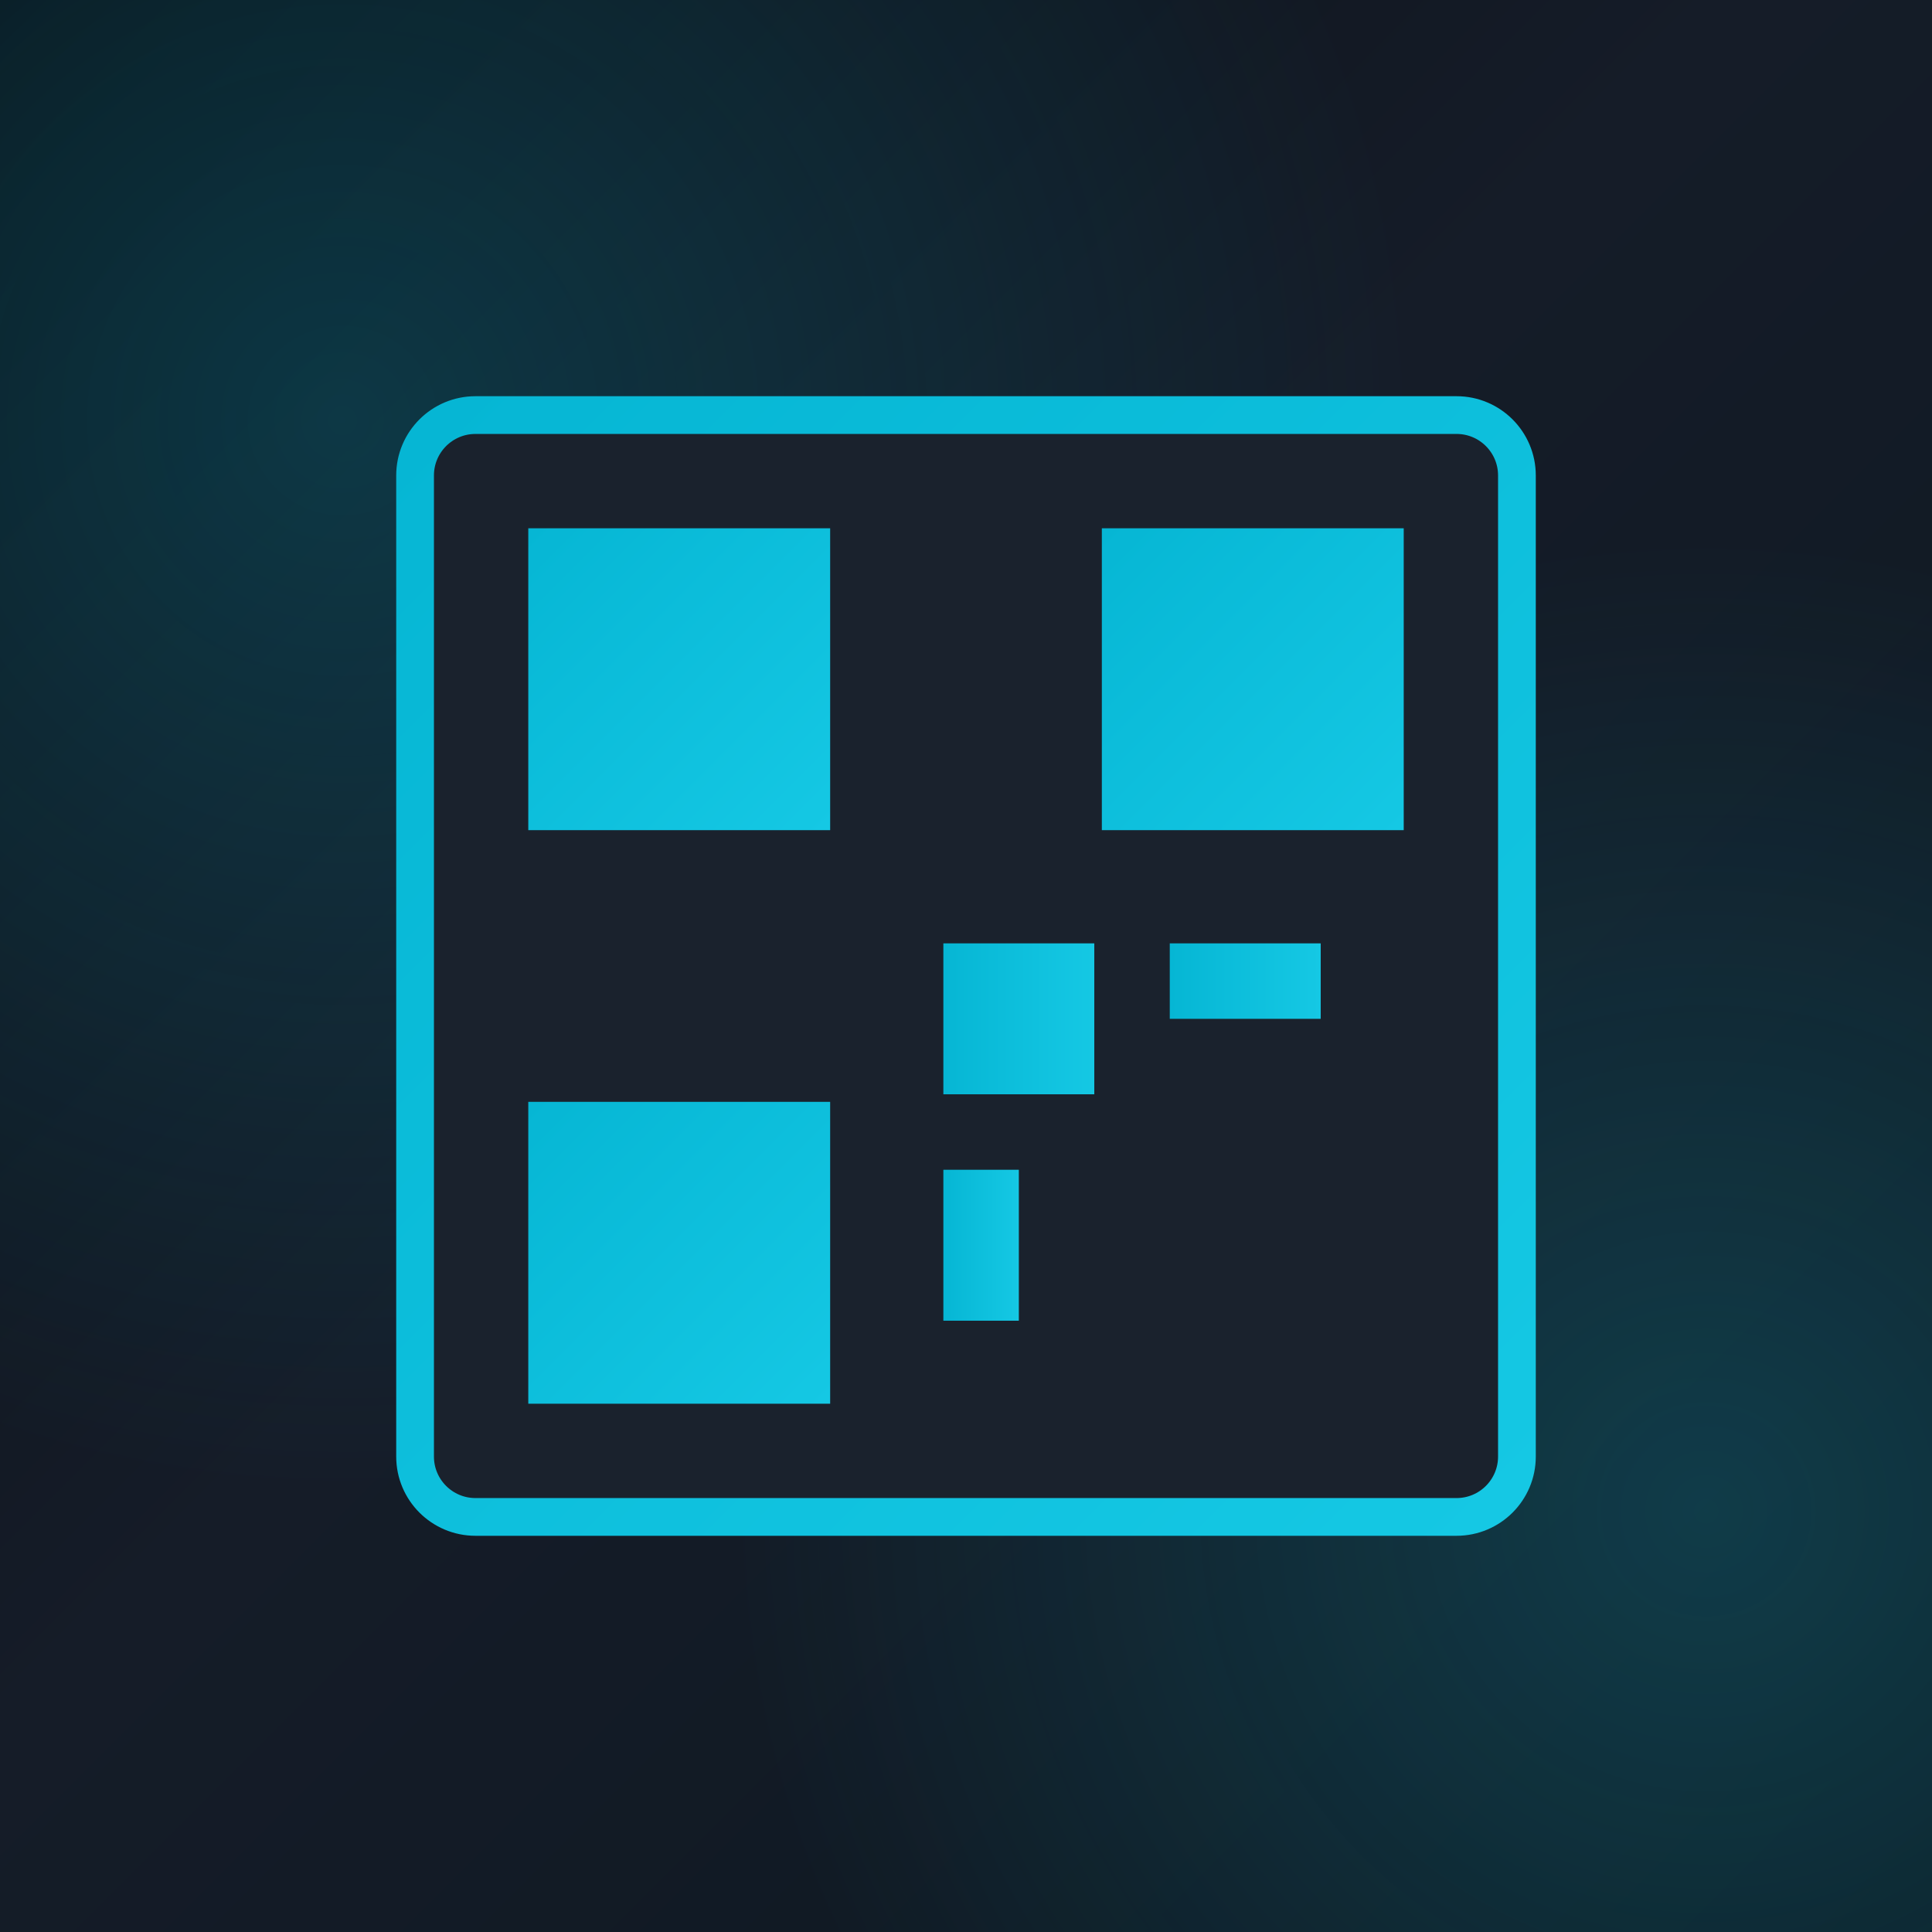
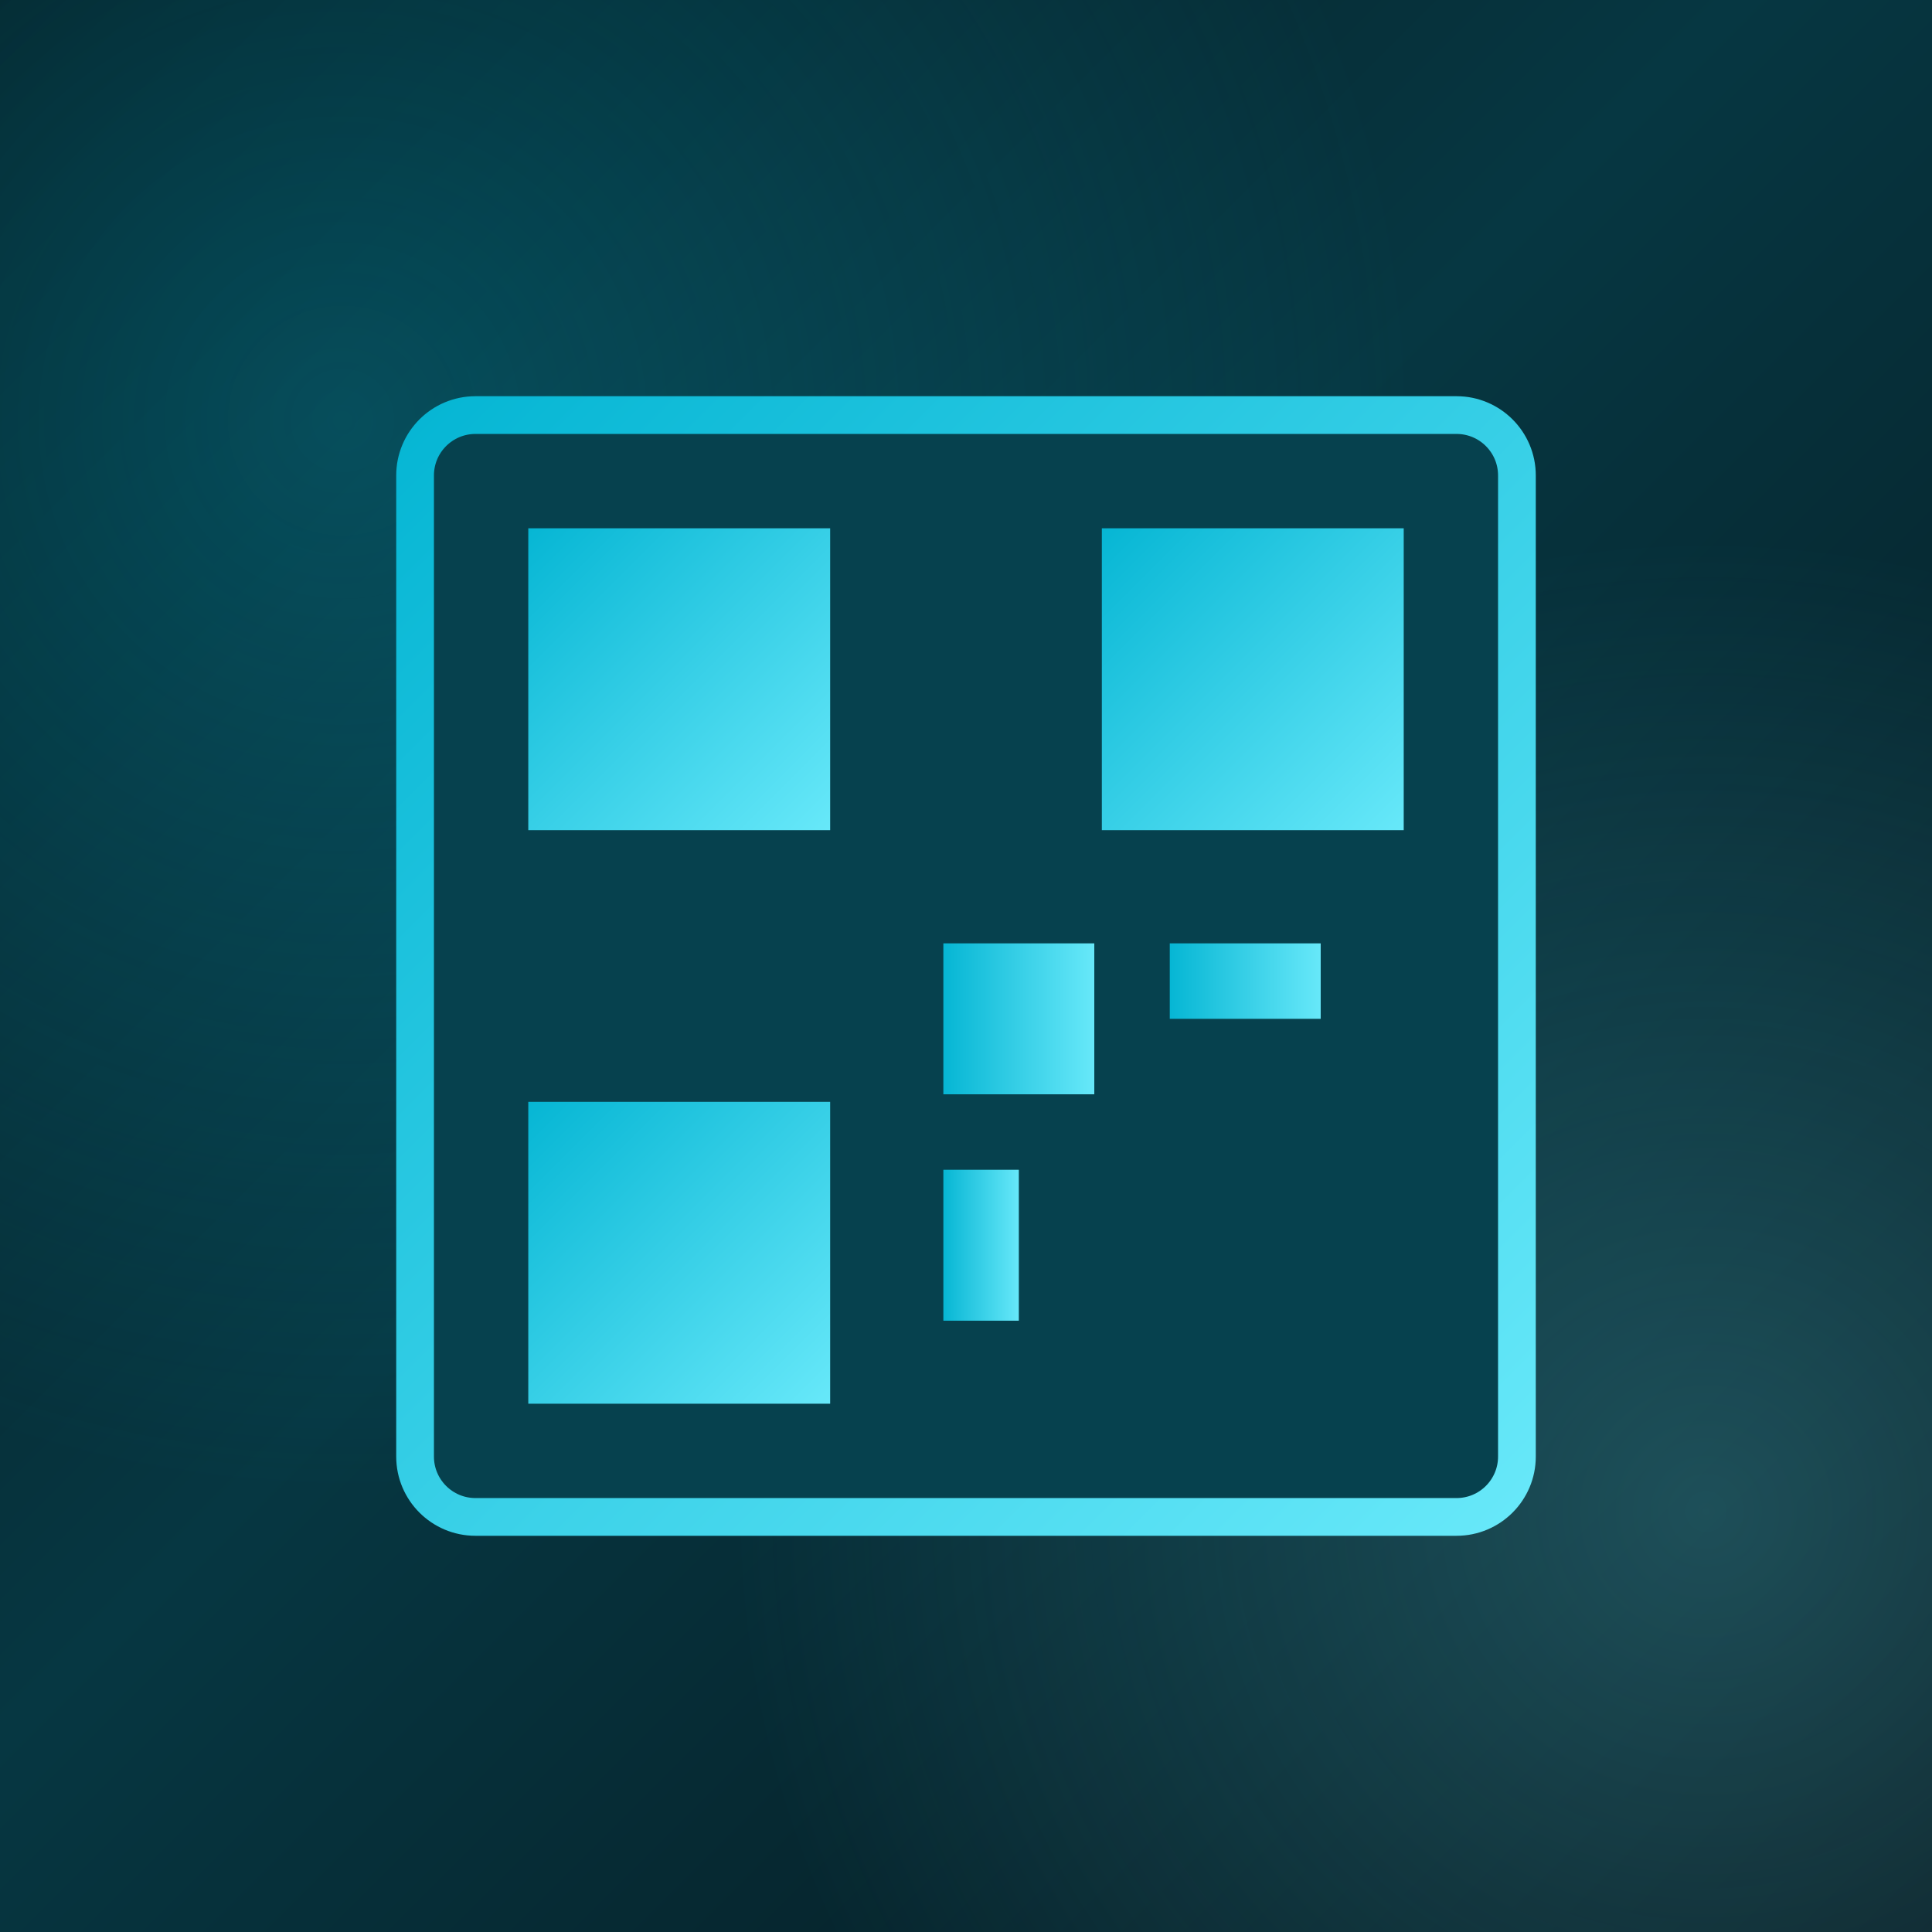
<svg xmlns="http://www.w3.org/2000/svg" viewBox="0 0 512 512" width="512" height="512" role="img" aria-label="php-qrcodegenerator">
  <defs>
    <linearGradient id="ac" x1="0" y1="0" x2="1" y2="1">
      <stop offset="0" stop-color="#06b6d4" />
-       <stop offset="1" stop-color="#15c8e4" />
+       <stop offset="1" stop-color="#67e8f9" />
    </linearGradient>
    <linearGradient id="gWarm" x1="0%" y1="0%" x2="100%" y2="0%">
      <stop offset="0%" stop-color="#06b6d4" />
-       <stop offset="100%" stop-color="#15c8e4" />
+       <stop offset="100%" stop-color="#67e8f9" />
    </linearGradient>
    <linearGradient id="canvasGrad" x1="0%" y1="0%" x2="100%" y2="100%">
-       <stop offset="0%" stop-color="#0a0e14" />
-       <stop offset="45%" stop-color="#151c28" />
-       <stop offset="100%" stop-color="#0c1820" />
-     </linearGradient>
-     <linearGradient id="bg" x1="0" y1="0" x2="1" y2="1">
-       <stop offset="0" stop-color="#1e1b4b" />
-       <stop offset="0.55" stop-color="#0f3a4a" />
-       <stop offset="1" stop-color="#0f766e" />
+       <stop offset="0%" stop-color="#05171c" />
+       <stop offset="45%" stop-color="#063742" />
+       <stop offset="100%" stop-color="#06141a" />
    </linearGradient>
    <radialGradient id="glowA" cx="18%" cy="22%" r="55%">
-       <stop offset="0%" stop-color="#06b6d4" stop-opacity="0.22" />
+       <stop offset="0%" stop-color="#06b6d4" stop-opacity="0.28" />
      <stop offset="100%" stop-color="#06b6d4" stop-opacity="0" />
    </radialGradient>
    <radialGradient id="glowB" cx="88%" cy="78%" r="50%">
-       <stop offset="0%" stop-color="#15c8e4" stop-opacity="0.20" />
-       <stop offset="100%" stop-color="#15c8e4" stop-opacity="0" />
+       <stop offset="0%" stop-color="#67e8f9" stop-opacity="0.24" />
+       <stop offset="100%" stop-color="#67e8f9" stop-opacity="0" />
    </radialGradient>
  </defs>
  <rect width="512" height="512" fill="url(#canvasGrad)" />
  <rect width="512" height="512" fill="url(#glowA)" />
  <rect width="512" height="512" fill="url(#glowB)" />
  <g transform="translate(0.0 0.0) scale(1.0)">
-     <rect x="110" y="110" width="292" height="292" rx="16" fill="#1a222d" stroke="url(#ac)" stroke-width="10" />
+     <rect x="110" y="110" width="292" height="292" rx="16" fill="#06414e" stroke="url(#ac)" stroke-width="10" />
    <rect x="140" y="140" width="80" height="80" fill="url(#ac)" />
    <rect x="292" y="140" width="80" height="80" fill="url(#ac)" />
    <rect x="140" y="292" width="80" height="80" fill="url(#ac)" />
    <rect x="250" y="250" width="40" height="40" fill="url(#gWarm)" />
    <rect x="310" y="250" width="40" height="20" fill="url(#gWarm)" />
    <rect x="250" y="310" width="20" height="40" fill="url(#gWarm)" />
  </g>
</svg>
